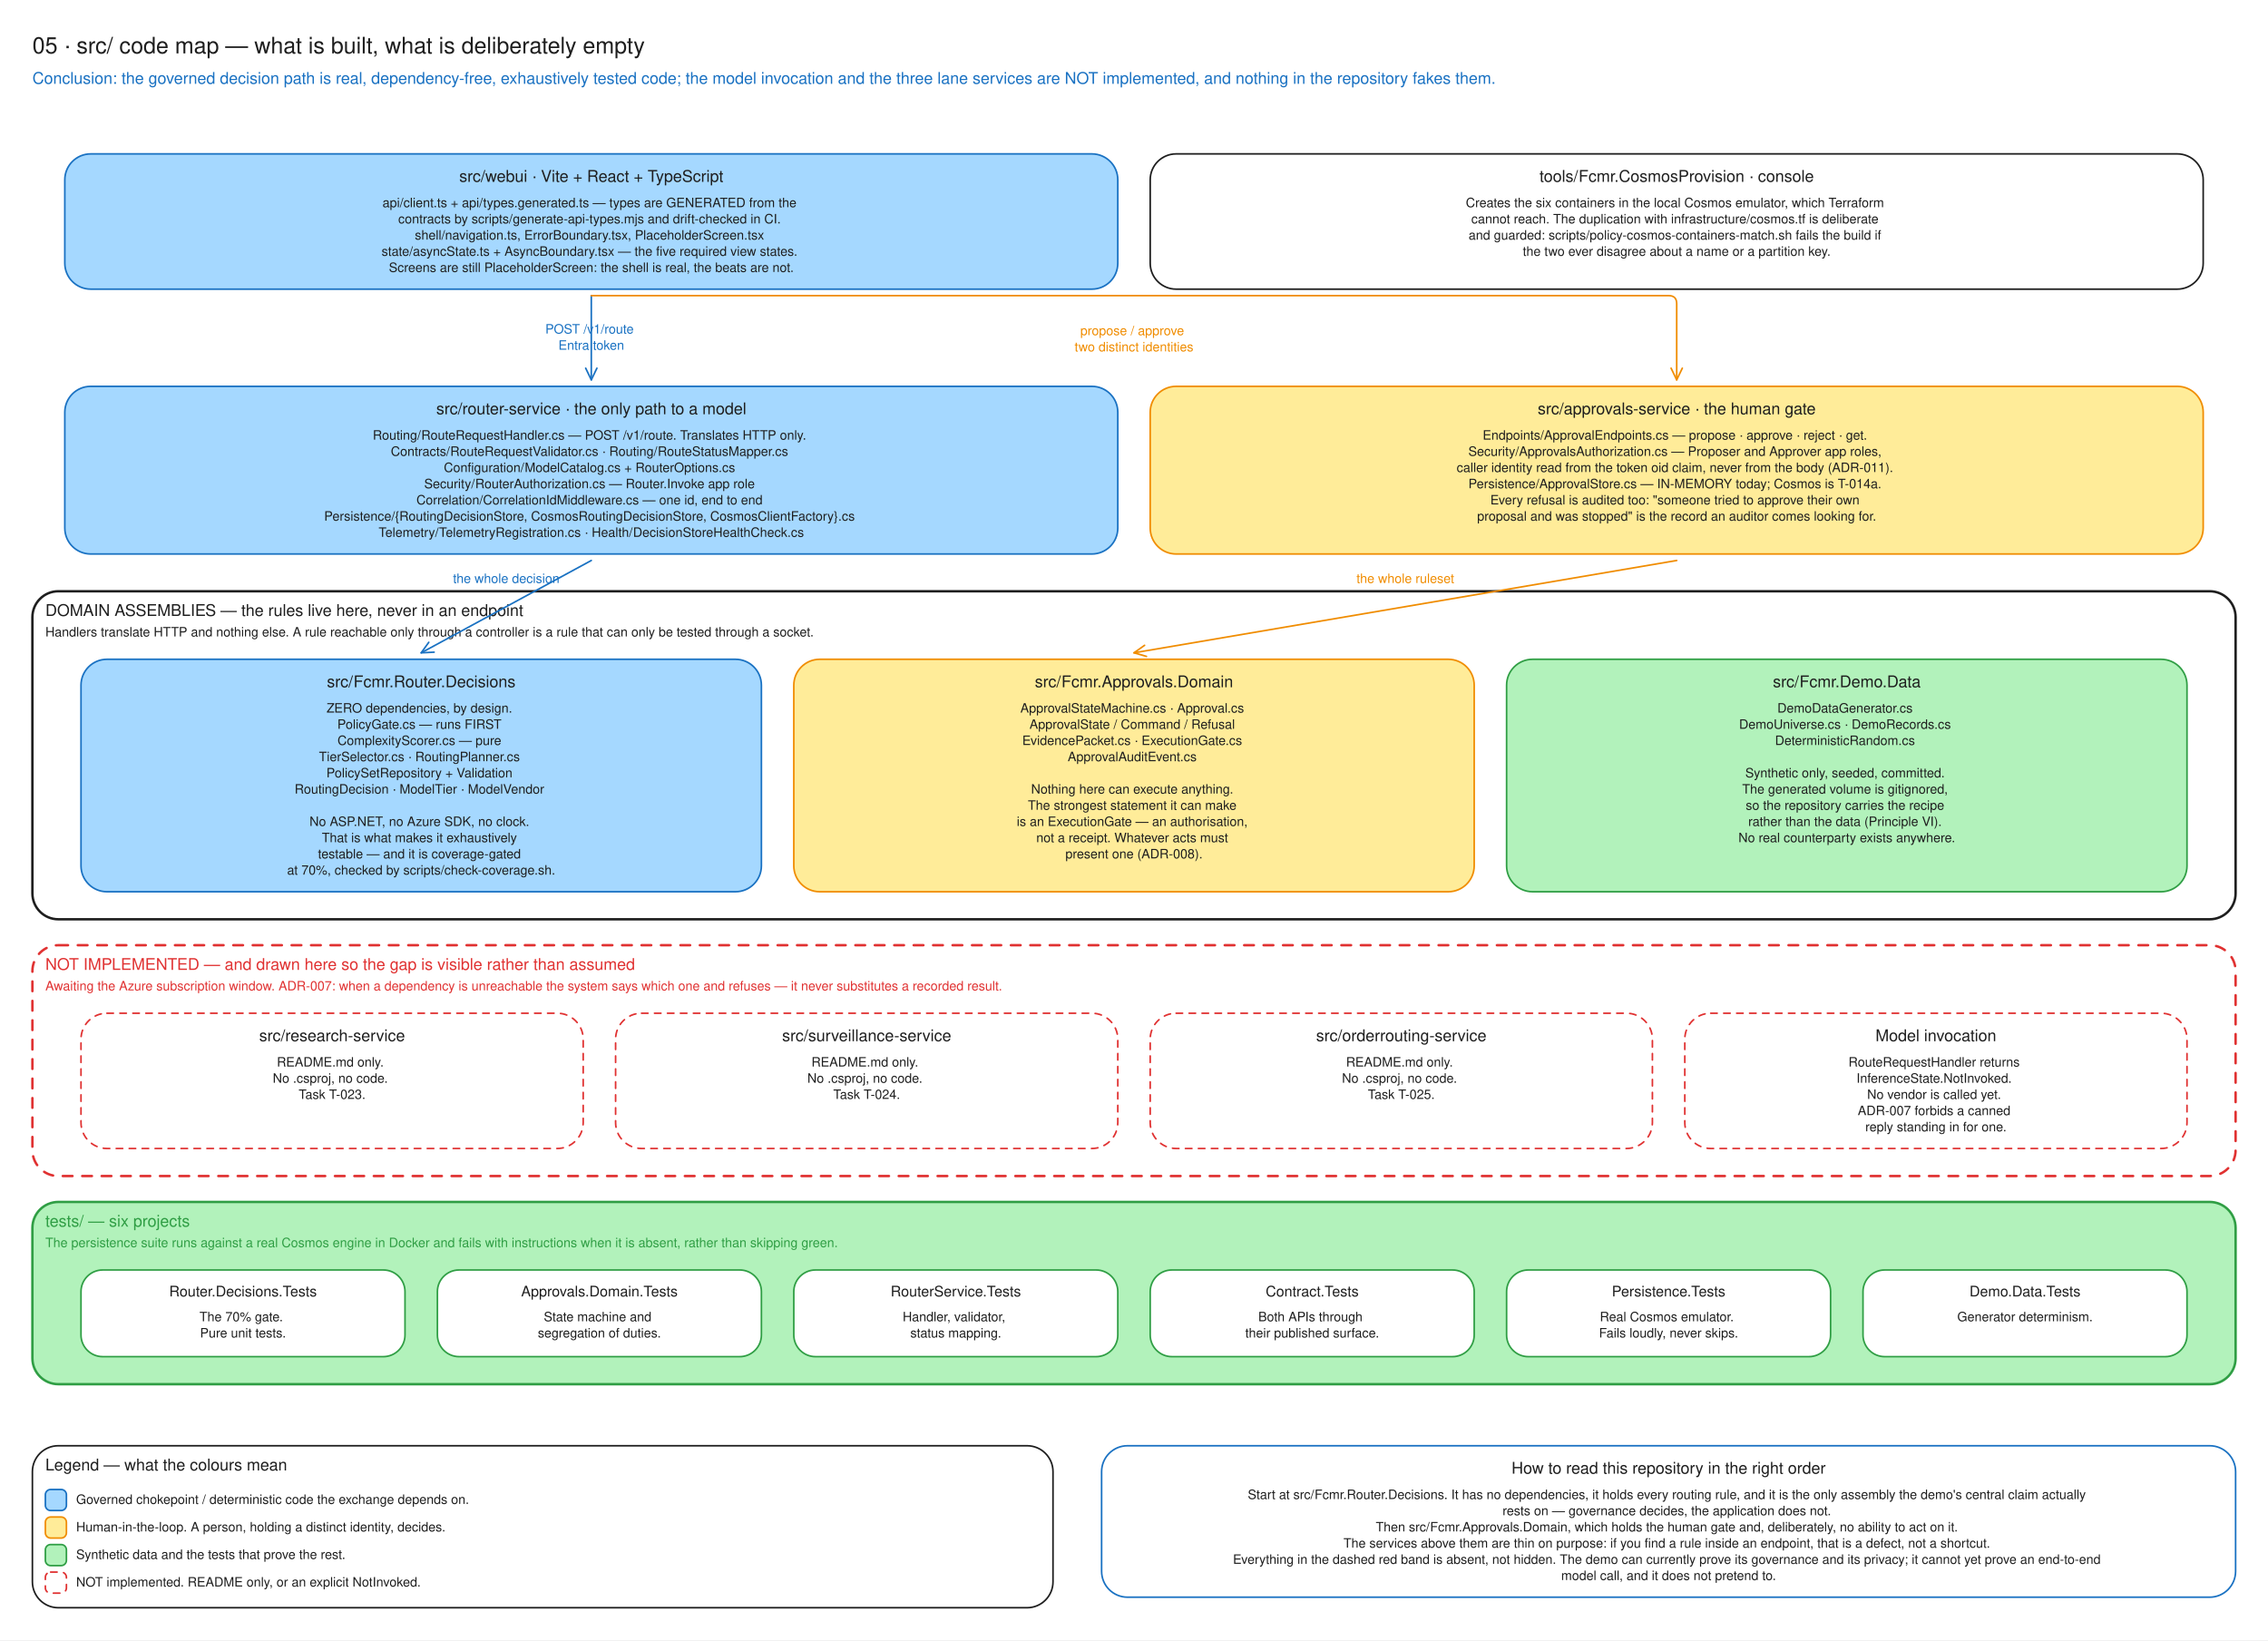
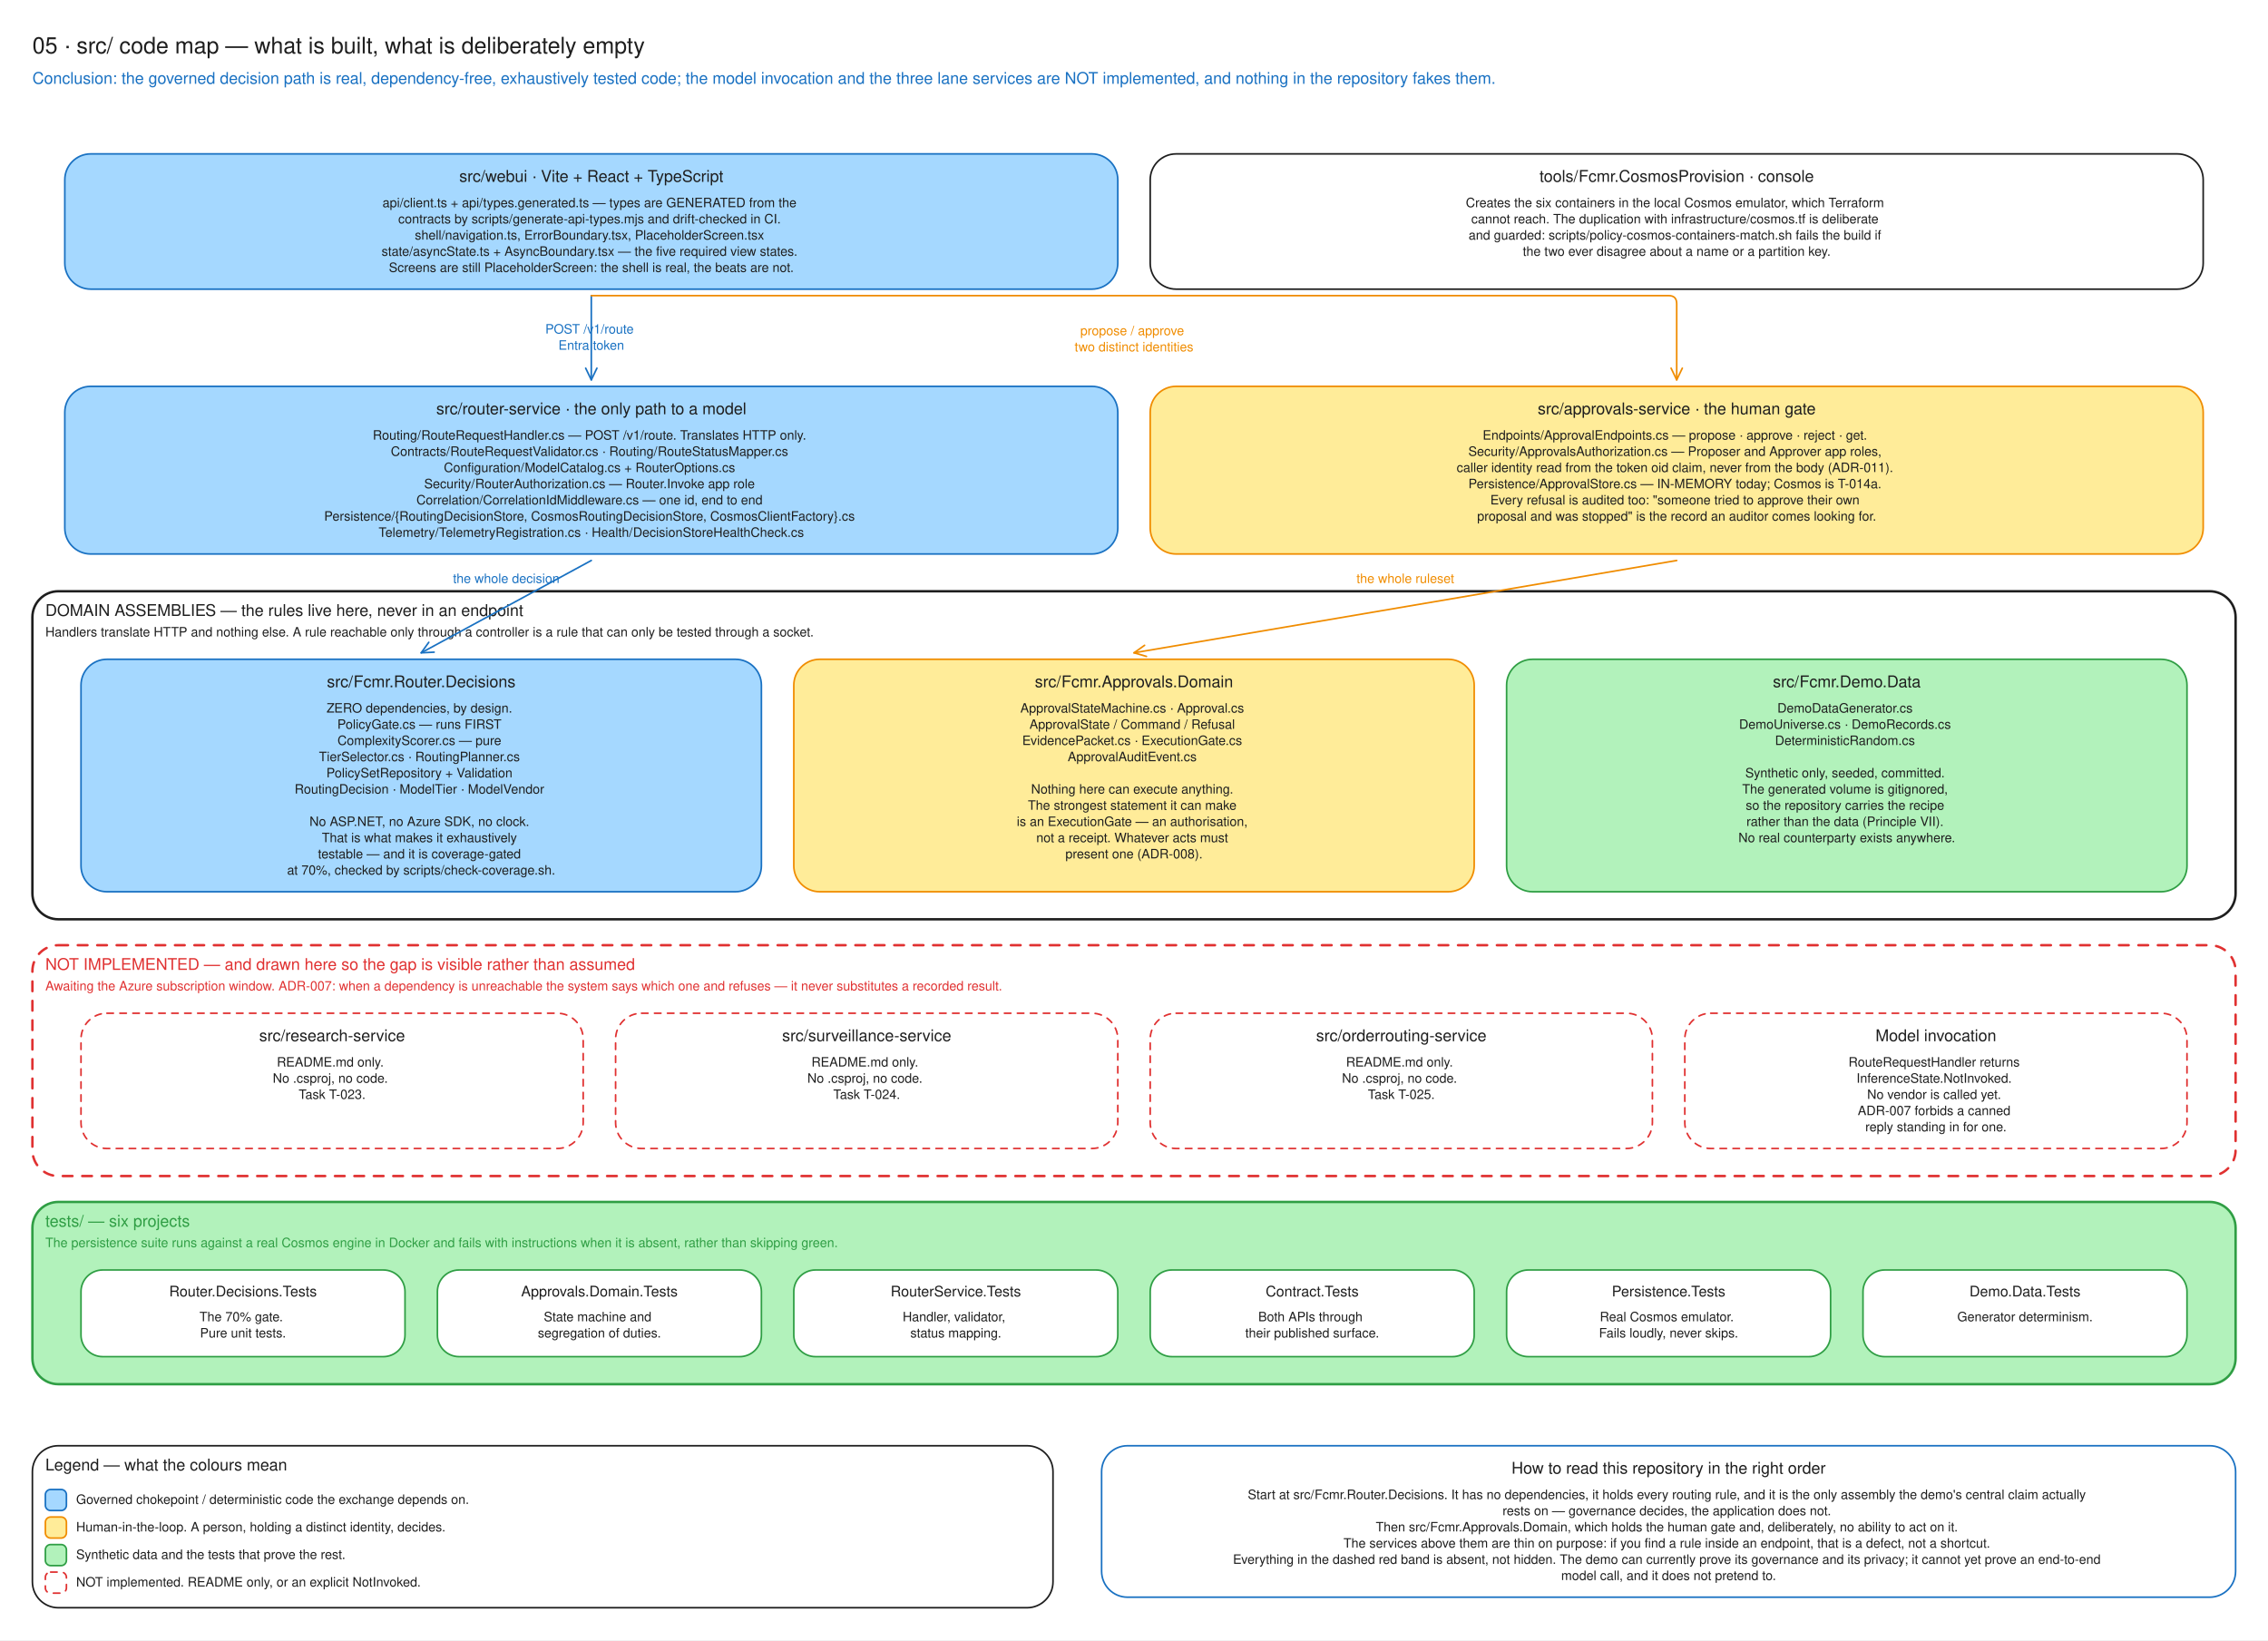
<svg xmlns="http://www.w3.org/2000/svg" width="2800" height="2025" viewBox="40 20 2800 2025">
  <rect x="40" y="20" width="2800" height="2025" fill="#ffffff" />
  <text font-family="'Helvetica Neue', Helvetica, Arial, 'Segoe UI', sans-serif" font-size="28" fill="#1e1e1e" text-anchor="start" style="white-space:pre">
    <tspan x="80" y="85.9">05 · src/ code map — what is built, what is deliberately empty</tspan>
  </text>
  <text font-family="'Helvetica Neue', Helvetica, Arial, 'Segoe UI', sans-serif" font-size="20" fill="#1971c2" text-anchor="start" style="white-space:pre">
    <tspan x="80" y="123.5">Conclusion: the governed decision path is real, dependency-free, exhaustively tested code; the model invocation and the three lane services are NOT implemented, and nothing in the repository fakes them.</tspan>
  </text>
  <rect x="120" y="210" width="1300" height="167" rx="32" ry="32" fill="#a5d8ff" stroke="#1971c2" stroke-width="2" stroke-linecap="round" stroke-linejoin="round" />
  <text font-family="'Helvetica Neue', Helvetica, Arial, 'Segoe UI', sans-serif" font-size="20" fill="#1e1e1e" text-anchor="middle" style="white-space:pre">
    <tspan x="770" y="244.5">src/webui  ·  Vite + React + TypeScript</tspan>
  </text>
  <text font-family="'Helvetica Neue', Helvetica, Arial, 'Segoe UI', sans-serif" font-size="16" fill="#1e1e1e" text-anchor="middle" style="white-space:pre">
    <tspan x="770" y="275.8">api/client.ts + api/types.generated.ts — types are GENERATED from the</tspan>
    <tspan x="770" y="295.8">contracts by scripts/generate-api-types.mjs and drift-checked in CI.</tspan>
    <tspan x="770" y="315.8">shell/navigation.ts, ErrorBoundary.tsx, PlaceholderScreen.tsx</tspan>
    <tspan x="770" y="335.8">state/asyncState.ts + AsyncBoundary.tsx — the five required view states.</tspan>
    <tspan x="770" y="355.8">Screens are still PlaceholderScreen: the shell is real, the beats are not.</tspan>
  </text>
  <rect x="1460" y="210" width="1300" height="167" rx="32" ry="32" fill="#ffffff" stroke="#1e1e1e" stroke-width="2" stroke-linecap="round" stroke-linejoin="round" />
  <text font-family="'Helvetica Neue', Helvetica, Arial, 'Segoe UI', sans-serif" font-size="20" fill="#1e1e1e" text-anchor="middle" style="white-space:pre">
    <tspan x="2110" y="244.5">tools/Fcmr.CosmosProvision  ·  console</tspan>
  </text>
  <text font-family="'Helvetica Neue', Helvetica, Arial, 'Segoe UI', sans-serif" font-size="16" fill="#1e1e1e" text-anchor="middle" style="white-space:pre">
    <tspan x="2110" y="275.8">Creates the six containers in the local Cosmos emulator, which Terraform</tspan>
    <tspan x="2110" y="295.8">cannot reach. The duplication with infrastructure/cosmos.tf is deliberate</tspan>
    <tspan x="2110" y="315.8">and guarded: scripts/policy-cosmos-containers-match.sh fails the build if</tspan>
    <tspan x="2110" y="335.8">the two ever disagree about a name or a partition key.</tspan>
  </text>
  <rect x="120" y="497" width="1300" height="207" rx="32" ry="32" fill="#a5d8ff" stroke="#1971c2" stroke-width="2" stroke-linecap="round" stroke-linejoin="round" />
  <text font-family="'Helvetica Neue', Helvetica, Arial, 'Segoe UI', sans-serif" font-size="20" fill="#1e1e1e" text-anchor="middle" style="white-space:pre">
    <tspan x="770" y="531.5">src/router-service  ·  the only path to a model</tspan>
  </text>
  <text font-family="'Helvetica Neue', Helvetica, Arial, 'Segoe UI', sans-serif" font-size="16" fill="#1e1e1e" text-anchor="middle" style="white-space:pre">
    <tspan x="770" y="562.8">Routing/RouteRequestHandler.cs — POST /v1/route. Translates HTTP only.</tspan>
    <tspan x="770" y="582.8">Contracts/RouteRequestValidator.cs · Routing/RouteStatusMapper.cs</tspan>
    <tspan x="770" y="602.8">Configuration/ModelCatalog.cs + RouterOptions.cs</tspan>
    <tspan x="770" y="622.8">Security/RouterAuthorization.cs — Router.Invoke app role</tspan>
    <tspan x="770" y="642.8">Correlation/CorrelationIdMiddleware.cs — one id, end to end</tspan>
    <tspan x="770" y="662.8">Persistence/{RoutingDecisionStore, CosmosRoutingDecisionStore, CosmosClientFactory}.cs</tspan>
    <tspan x="770" y="682.8">Telemetry/TelemetryRegistration.cs · Health/DecisionStoreHealthCheck.cs</tspan>
  </text>
  <rect x="1460" y="497" width="1300" height="207" rx="32" ry="32" fill="#ffec99" stroke="#f08c00" stroke-width="2" stroke-linecap="round" stroke-linejoin="round" />
  <text font-family="'Helvetica Neue', Helvetica, Arial, 'Segoe UI', sans-serif" font-size="20" fill="#1e1e1e" text-anchor="middle" style="white-space:pre">
    <tspan x="2110" y="531.5">src/approvals-service  ·  the human gate</tspan>
  </text>
  <text font-family="'Helvetica Neue', Helvetica, Arial, 'Segoe UI', sans-serif" font-size="16" fill="#1e1e1e" text-anchor="middle" style="white-space:pre">
    <tspan x="2110" y="562.8">Endpoints/ApprovalEndpoints.cs — propose · approve · reject · get.</tspan>
    <tspan x="2110" y="582.8">Security/ApprovalsAuthorization.cs — Proposer and Approver app roles,</tspan>
    <tspan x="2110" y="602.8">caller identity read from the token oid claim, never from the body (ADR-011).</tspan>
    <tspan x="2110" y="622.8">Persistence/ApprovalStore.cs — IN-MEMORY today; Cosmos is T-014a.</tspan>
    <tspan x="2110" y="642.8">Every refusal is audited too: "someone tried to approve their own</tspan>
    <tspan x="2110" y="662.8">proposal and was stopped" is the record an auditor comes looking for.</tspan>
  </text>
  <rect x="80" y="750" width="2720" height="405" rx="32" ry="32" fill="#ffffff" stroke="#1e1e1e" stroke-width="3" stroke-linecap="round" stroke-linejoin="round" />
  <text font-family="'Helvetica Neue', Helvetica, Arial, 'Segoe UI', sans-serif" font-size="20" fill="#1e1e1e" text-anchor="start" style="white-space:pre">
    <tspan x="96" y="780.5">DOMAIN ASSEMBLIES — the rules live here, never in an endpoint</tspan>
  </text>
  <text font-family="'Helvetica Neue', Helvetica, Arial, 'Segoe UI', sans-serif" font-size="16" fill="#1e1e1e" text-anchor="start" style="white-space:pre">
    <tspan x="96" y="805.8">Handlers translate HTTP and nothing else. A rule reachable only through a controller is a rule that can only be tested through a socket.</tspan>
  </text>
  <rect x="140" y="834" width="840" height="287" rx="32" ry="32" fill="#a5d8ff" stroke="#1971c2" stroke-width="2" stroke-linecap="round" stroke-linejoin="round" />
  <text font-family="'Helvetica Neue', Helvetica, Arial, 'Segoe UI', sans-serif" font-size="20" fill="#1e1e1e" text-anchor="middle" style="white-space:pre">
    <tspan x="560" y="868.5">src/Fcmr.Router.Decisions</tspan>
  </text>
  <text font-family="'Helvetica Neue', Helvetica, Arial, 'Segoe UI', sans-serif" font-size="16" fill="#1e1e1e" text-anchor="middle" style="white-space:pre">
    <tspan x="560" y="899.8">ZERO dependencies, by design.</tspan>
    <tspan x="560" y="919.8">PolicyGate.cs — runs FIRST</tspan>
    <tspan x="560" y="939.8">ComplexityScorer.cs — pure</tspan>
    <tspan x="560" y="959.8">TierSelector.cs · RoutingPlanner.cs</tspan>
    <tspan x="560" y="979.8">PolicySetRepository + Validation</tspan>
    <tspan x="560" y="999.8">RoutingDecision · ModelTier · ModelVendor</tspan>
    <tspan x="560" y="1019.8" />
    <tspan x="560" y="1039.8">No ASP.NET, no Azure SDK, no clock.</tspan>
    <tspan x="560" y="1059.8">That is what makes it exhaustively</tspan>
    <tspan x="560" y="1079.8">testable — and it is coverage-gated</tspan>
    <tspan x="560" y="1099.8">at 70%, checked by scripts/check-coverage.sh.</tspan>
  </text>
  <rect x="1020" y="834" width="840" height="287" rx="32" ry="32" fill="#ffec99" stroke="#f08c00" stroke-width="2" stroke-linecap="round" stroke-linejoin="round" />
  <text font-family="'Helvetica Neue', Helvetica, Arial, 'Segoe UI', sans-serif" font-size="20" fill="#1e1e1e" text-anchor="middle" style="white-space:pre">
    <tspan x="1440" y="868.5">src/Fcmr.Approvals.Domain</tspan>
  </text>
  <text font-family="'Helvetica Neue', Helvetica, Arial, 'Segoe UI', sans-serif" font-size="16" fill="#1e1e1e" text-anchor="middle" style="white-space:pre">
    <tspan x="1440" y="899.8">ApprovalStateMachine.cs · Approval.cs</tspan>
    <tspan x="1440" y="919.8">ApprovalState / Command / Refusal</tspan>
    <tspan x="1440" y="939.8">EvidencePacket.cs · ExecutionGate.cs</tspan>
    <tspan x="1440" y="959.8">ApprovalAuditEvent.cs</tspan>
    <tspan x="1440" y="979.8" />
    <tspan x="1440" y="999.8">Nothing here can execute anything.</tspan>
    <tspan x="1440" y="1019.8">The strongest statement it can make</tspan>
    <tspan x="1440" y="1039.8">is an ExecutionGate — an authorisation,</tspan>
    <tspan x="1440" y="1059.8">not a receipt. Whatever acts must</tspan>
    <tspan x="1440" y="1079.8">present one (ADR-008).</tspan>
  </text>
  <rect x="1900" y="834" width="840" height="287" rx="32" ry="32" fill="#b2f2bb" stroke="#2f9e44" stroke-width="2" stroke-linecap="round" stroke-linejoin="round" />
  <text font-family="'Helvetica Neue', Helvetica, Arial, 'Segoe UI', sans-serif" font-size="20" fill="#1e1e1e" text-anchor="middle" style="white-space:pre">
    <tspan x="2320" y="868.5">src/Fcmr.Demo.Data</tspan>
  </text>
  <text font-family="'Helvetica Neue', Helvetica, Arial, 'Segoe UI', sans-serif" font-size="16" fill="#1e1e1e" text-anchor="middle" style="white-space:pre">
    <tspan x="2320" y="899.8">DemoDataGenerator.cs</tspan>
    <tspan x="2320" y="919.8">DemoUniverse.cs · DemoRecords.cs</tspan>
    <tspan x="2320" y="939.8">DeterministicRandom.cs</tspan>
    <tspan x="2320" y="959.8" />
    <tspan x="2320" y="979.8">Synthetic only, seeded, committed.</tspan>
    <tspan x="2320" y="999.8">The generated volume is gitignored,</tspan>
    <tspan x="2320" y="1019.8">so the repository carries the recipe</tspan>
-     <tspan x="2320" y="1039.8">rather than the data (Principle VI).</tspan>
+     <tspan x="2320" y="1039.8">rather than the data (Principle VII).</tspan>
    <tspan x="2320" y="1059.8">No real counterparty exists anywhere.</tspan>
  </text>
  <rect x="80" y="1187" width="2720" height="285" rx="32" ry="32" fill="#ffffff" stroke="#e03131" stroke-width="3" stroke-dasharray="12 12" stroke-linecap="round" stroke-linejoin="round" />
  <text font-family="'Helvetica Neue', Helvetica, Arial, 'Segoe UI', sans-serif" font-size="20" fill="#e03131" text-anchor="start" style="white-space:pre">
    <tspan x="96" y="1217.5">NOT IMPLEMENTED — and drawn here so the gap is visible rather than assumed</tspan>
  </text>
  <text font-family="'Helvetica Neue', Helvetica, Arial, 'Segoe UI', sans-serif" font-size="16" fill="#e03131" text-anchor="start" style="white-space:pre">
    <tspan x="96" y="1242.8">Awaiting the Azure subscription window. ADR-007: when a dependency is unreachable the system says which one and refuses — it never substitutes a recorded result.</tspan>
  </text>
  <rect x="140" y="1271" width="620" height="167" rx="32" ry="32" fill="#ffffff" stroke="#e03131" stroke-width="2" stroke-dasharray="8 8" stroke-linecap="round" stroke-linejoin="round" />
  <text font-family="'Helvetica Neue', Helvetica, Arial, 'Segoe UI', sans-serif" font-size="20" fill="#1e1e1e" text-anchor="middle" style="white-space:pre">
    <tspan x="450" y="1305.5">src/research-service</tspan>
  </text>
  <text font-family="'Helvetica Neue', Helvetica, Arial, 'Segoe UI', sans-serif" font-size="16" fill="#1e1e1e" text-anchor="middle" style="white-space:pre">
    <tspan x="450" y="1336.8">README.md only.</tspan>
    <tspan x="450" y="1356.8">No .csproj, no code.</tspan>
    <tspan x="450" y="1376.8">Task T-023.</tspan>
  </text>
  <rect x="800" y="1271" width="620" height="167" rx="32" ry="32" fill="#ffffff" stroke="#e03131" stroke-width="2" stroke-dasharray="8 8" stroke-linecap="round" stroke-linejoin="round" />
  <text font-family="'Helvetica Neue', Helvetica, Arial, 'Segoe UI', sans-serif" font-size="20" fill="#1e1e1e" text-anchor="middle" style="white-space:pre">
    <tspan x="1110" y="1305.5">src/surveillance-service</tspan>
  </text>
  <text font-family="'Helvetica Neue', Helvetica, Arial, 'Segoe UI', sans-serif" font-size="16" fill="#1e1e1e" text-anchor="middle" style="white-space:pre">
    <tspan x="1110" y="1336.8">README.md only.</tspan>
    <tspan x="1110" y="1356.8">No .csproj, no code.</tspan>
    <tspan x="1110" y="1376.8">Task T-024.</tspan>
  </text>
  <rect x="1460" y="1271" width="620" height="167" rx="32" ry="32" fill="#ffffff" stroke="#e03131" stroke-width="2" stroke-dasharray="8 8" stroke-linecap="round" stroke-linejoin="round" />
  <text font-family="'Helvetica Neue', Helvetica, Arial, 'Segoe UI', sans-serif" font-size="20" fill="#1e1e1e" text-anchor="middle" style="white-space:pre">
    <tspan x="1770" y="1305.5">src/orderrouting-service</tspan>
  </text>
  <text font-family="'Helvetica Neue', Helvetica, Arial, 'Segoe UI', sans-serif" font-size="16" fill="#1e1e1e" text-anchor="middle" style="white-space:pre">
    <tspan x="1770" y="1336.8">README.md only.</tspan>
    <tspan x="1770" y="1356.8">No .csproj, no code.</tspan>
    <tspan x="1770" y="1376.8">Task T-025.</tspan>
  </text>
  <rect x="2120" y="1271" width="620" height="167" rx="32" ry="32" fill="#ffffff" stroke="#e03131" stroke-width="2" stroke-dasharray="8 8" stroke-linecap="round" stroke-linejoin="round" />
  <text font-family="'Helvetica Neue', Helvetica, Arial, 'Segoe UI', sans-serif" font-size="20" fill="#1e1e1e" text-anchor="middle" style="white-space:pre">
    <tspan x="2430" y="1305.5">Model invocation</tspan>
  </text>
  <text font-family="'Helvetica Neue', Helvetica, Arial, 'Segoe UI', sans-serif" font-size="16" fill="#1e1e1e" text-anchor="middle" style="white-space:pre">
    <tspan x="2430" y="1336.8">RouteRequestHandler returns</tspan>
    <tspan x="2430" y="1356.8">InferenceState.NotInvoked.</tspan>
    <tspan x="2430" y="1376.8">No vendor is called yet.</tspan>
    <tspan x="2430" y="1396.8">ADR-007 forbids a canned</tspan>
    <tspan x="2430" y="1416.8">reply standing in for one.</tspan>
  </text>
  <rect x="80" y="1504" width="2720" height="225" rx="32" ry="32" fill="#b2f2bb" stroke="#2f9e44" stroke-width="3" stroke-linecap="round" stroke-linejoin="round" />
  <text font-family="'Helvetica Neue', Helvetica, Arial, 'Segoe UI', sans-serif" font-size="20" fill="#2f9e44" text-anchor="start" style="white-space:pre">
    <tspan x="96" y="1534.5">tests/ — six projects</tspan>
  </text>
  <text font-family="'Helvetica Neue', Helvetica, Arial, 'Segoe UI', sans-serif" font-size="16" fill="#2f9e44" text-anchor="start" style="white-space:pre">
    <tspan x="96" y="1559.8">The persistence suite runs against a real Cosmos engine in Docker and fails with instructions when it is absent, rather than skipping green.</tspan>
  </text>
  <rect x="140" y="1588" width="400" height="107" rx="26.75" ry="26.75" fill="#ffffff" stroke="#2f9e44" stroke-width="2" stroke-linecap="round" stroke-linejoin="round" />
  <text font-family="'Helvetica Neue', Helvetica, Arial, 'Segoe UI', sans-serif" font-size="18" fill="#1e1e1e" text-anchor="middle" style="white-space:pre">
    <tspan x="340" y="1620.65">Router.Decisions.Tests</tspan>
  </text>
  <text font-family="'Helvetica Neue', Helvetica, Arial, 'Segoe UI', sans-serif" font-size="16" fill="#1e1e1e" text-anchor="middle" style="white-space:pre">
    <tspan x="340" y="1651.3">The 70% gate.</tspan>
    <tspan x="340" y="1671.3">Pure unit tests.</tspan>
  </text>
  <rect x="580" y="1588" width="400" height="107" rx="26.75" ry="26.75" fill="#ffffff" stroke="#2f9e44" stroke-width="2" stroke-linecap="round" stroke-linejoin="round" />
  <text font-family="'Helvetica Neue', Helvetica, Arial, 'Segoe UI', sans-serif" font-size="18" fill="#1e1e1e" text-anchor="middle" style="white-space:pre">
    <tspan x="780" y="1620.65">Approvals.Domain.Tests</tspan>
  </text>
  <text font-family="'Helvetica Neue', Helvetica, Arial, 'Segoe UI', sans-serif" font-size="16" fill="#1e1e1e" text-anchor="middle" style="white-space:pre">
    <tspan x="780" y="1651.3">State machine and</tspan>
    <tspan x="780" y="1671.3">segregation of duties.</tspan>
  </text>
  <rect x="1020" y="1588" width="400" height="107" rx="26.75" ry="26.75" fill="#ffffff" stroke="#2f9e44" stroke-width="2" stroke-linecap="round" stroke-linejoin="round" />
  <text font-family="'Helvetica Neue', Helvetica, Arial, 'Segoe UI', sans-serif" font-size="18" fill="#1e1e1e" text-anchor="middle" style="white-space:pre">
    <tspan x="1220" y="1620.65">RouterService.Tests</tspan>
  </text>
  <text font-family="'Helvetica Neue', Helvetica, Arial, 'Segoe UI', sans-serif" font-size="16" fill="#1e1e1e" text-anchor="middle" style="white-space:pre">
    <tspan x="1220" y="1651.3">Handler, validator,</tspan>
    <tspan x="1220" y="1671.3">status mapping.</tspan>
  </text>
  <rect x="1460" y="1588" width="400" height="107" rx="26.75" ry="26.75" fill="#ffffff" stroke="#2f9e44" stroke-width="2" stroke-linecap="round" stroke-linejoin="round" />
  <text font-family="'Helvetica Neue', Helvetica, Arial, 'Segoe UI', sans-serif" font-size="18" fill="#1e1e1e" text-anchor="middle" style="white-space:pre">
    <tspan x="1660" y="1620.65">Contract.Tests</tspan>
  </text>
  <text font-family="'Helvetica Neue', Helvetica, Arial, 'Segoe UI', sans-serif" font-size="16" fill="#1e1e1e" text-anchor="middle" style="white-space:pre">
    <tspan x="1660" y="1651.3">Both APIs through</tspan>
    <tspan x="1660" y="1671.3">their published surface.</tspan>
  </text>
  <rect x="1900" y="1588" width="400" height="107" rx="26.75" ry="26.75" fill="#ffffff" stroke="#2f9e44" stroke-width="2" stroke-linecap="round" stroke-linejoin="round" />
  <text font-family="'Helvetica Neue', Helvetica, Arial, 'Segoe UI', sans-serif" font-size="18" fill="#1e1e1e" text-anchor="middle" style="white-space:pre">
    <tspan x="2100" y="1620.65">Persistence.Tests</tspan>
  </text>
  <text font-family="'Helvetica Neue', Helvetica, Arial, 'Segoe UI', sans-serif" font-size="16" fill="#1e1e1e" text-anchor="middle" style="white-space:pre">
    <tspan x="2100" y="1651.3">Real Cosmos emulator.</tspan>
    <tspan x="2100" y="1671.3">Fails loudly, never skips.</tspan>
  </text>
  <rect x="2340" y="1588" width="400" height="107" rx="26.75" ry="26.75" fill="#ffffff" stroke="#2f9e44" stroke-width="2" stroke-linecap="round" stroke-linejoin="round" />
  <text font-family="'Helvetica Neue', Helvetica, Arial, 'Segoe UI', sans-serif" font-size="18" fill="#1e1e1e" text-anchor="middle" style="white-space:pre">
    <tspan x="2540" y="1620.65">Demo.Data.Tests</tspan>
  </text>
  <text font-family="'Helvetica Neue', Helvetica, Arial, 'Segoe UI', sans-serif" font-size="16" fill="#1e1e1e" text-anchor="middle" style="white-space:pre">
    <tspan x="2540" y="1651.3">Generator determinism.</tspan>
  </text>
  <path d="M 770 385 L 770 489" fill="none" stroke="#1971c2" stroke-width="2" stroke-linecap="round" stroke-linejoin="round" />
  <path d="M 763.06 474.58 L 770 489 L 776.94 474.58" fill="none" stroke="#1971c2" stroke-width="2" stroke-linecap="round" stroke-linejoin="round" />
  <text font-family="'Helvetica Neue', Helvetica, Arial, 'Segoe UI', sans-serif" font-size="16" fill="#1971c2" text-anchor="middle" style="white-space:pre">
    <tspan x="770" y="431.8">POST /v1/route</tspan>
    <tspan x="770" y="451.8">Entra token</tspan>
  </text>
  <path d="M 770 385 L 2100 385 Q 2110 385 2110 395 L 2110 489" fill="none" stroke="#f08c00" stroke-width="2" stroke-linecap="round" stroke-linejoin="round" />
  <path d="M 2103.06 474.58 L 2110 489 L 2116.94 474.58" fill="none" stroke="#f08c00" stroke-width="2" stroke-linecap="round" stroke-linejoin="round" />
  <text font-family="'Helvetica Neue', Helvetica, Arial, 'Segoe UI', sans-serif" font-size="16" fill="#f08c00" text-anchor="middle" style="white-space:pre">
    <tspan x="1440" y="433.8">propose / approve</tspan>
    <tspan x="1440" y="453.8">two distinct identities</tspan>
  </text>
  <path d="M 770 712 L 560 826" fill="none" stroke="#1971c2" stroke-width="2" stroke-linecap="round" stroke-linejoin="round" />
  <path d="M 569.36 813.02 L 560 826 L 575.98 825.22" fill="none" stroke="#1971c2" stroke-width="2" stroke-linecap="round" stroke-linejoin="round" />
  <text font-family="'Helvetica Neue', Helvetica, Arial, 'Segoe UI', sans-serif" font-size="16" fill="#1971c2" text-anchor="middle" style="white-space:pre">
    <tspan x="665" y="739.8">the whole decision</tspan>
  </text>
  <path d="M 2110 712 L 1440 826" fill="none" stroke="#f08c00" stroke-width="2" stroke-linecap="round" stroke-linejoin="round" />
  <path d="M 1453.05 816.74 L 1440 826 L 1455.38 830.43" fill="none" stroke="#f08c00" stroke-width="2" stroke-linecap="round" stroke-linejoin="round" />
  <text font-family="'Helvetica Neue', Helvetica, Arial, 'Segoe UI', sans-serif" font-size="16" fill="#f08c00" text-anchor="middle" style="white-space:pre">
    <tspan x="1775" y="739.8">the whole ruleset</tspan>
  </text>
  <rect x="80" y="1805" width="1260" height="200" rx="32" ry="32" fill="#ffffff" stroke="#1e1e1e" stroke-width="2" stroke-linecap="round" stroke-linejoin="round" />
  <text font-family="'Helvetica Neue', Helvetica, Arial, 'Segoe UI', sans-serif" font-size="20" fill="#1e1e1e" text-anchor="start" style="white-space:pre">
    <tspan x="96" y="1835.5">Legend — what the colours mean</tspan>
  </text>
  <rect x="96" y="1859" width="26" height="26" rx="6.5" ry="6.5" fill="#a5d8ff" stroke="#1971c2" stroke-width="2" stroke-linecap="round" stroke-linejoin="round" />
  <text font-family="'Helvetica Neue', Helvetica, Arial, 'Segoe UI', sans-serif" font-size="16" fill="#1e1e1e" text-anchor="start" style="white-space:pre">
    <tspan x="134" y="1876.8">Governed chokepoint / deterministic code the exchange depends on.</tspan>
  </text>
  <rect x="96" y="1893" width="26" height="26" rx="6.5" ry="6.5" fill="#ffec99" stroke="#f08c00" stroke-width="2" stroke-linecap="round" stroke-linejoin="round" />
  <text font-family="'Helvetica Neue', Helvetica, Arial, 'Segoe UI', sans-serif" font-size="16" fill="#1e1e1e" text-anchor="start" style="white-space:pre">
    <tspan x="134" y="1910.8">Human-in-the-loop. A person, holding a distinct identity, decides.</tspan>
  </text>
  <rect x="96" y="1927" width="26" height="26" rx="6.5" ry="6.5" fill="#b2f2bb" stroke="#2f9e44" stroke-width="2" stroke-linecap="round" stroke-linejoin="round" />
  <text font-family="'Helvetica Neue', Helvetica, Arial, 'Segoe UI', sans-serif" font-size="16" fill="#1e1e1e" text-anchor="start" style="white-space:pre">
    <tspan x="134" y="1944.8">Synthetic data and the tests that prove the rest.</tspan>
  </text>
  <rect x="96" y="1961" width="26" height="26" rx="6.5" ry="6.5" fill="#ffffff" stroke="#e03131" stroke-width="2" stroke-dasharray="8 8" stroke-linecap="round" stroke-linejoin="round" />
  <text font-family="'Helvetica Neue', Helvetica, Arial, 'Segoe UI', sans-serif" font-size="16" fill="#1e1e1e" text-anchor="start" style="white-space:pre">
    <tspan x="134" y="1978.8">NOT implemented. README only, or an explicit NotInvoked.</tspan>
  </text>
  <rect x="1400" y="1805" width="1400" height="187" rx="32" ry="32" fill="#ffffff" stroke="#1971c2" stroke-width="2" stroke-linecap="round" stroke-linejoin="round" />
  <text font-family="'Helvetica Neue', Helvetica, Arial, 'Segoe UI', sans-serif" font-size="20" fill="#1e1e1e" text-anchor="middle" style="white-space:pre">
    <tspan x="2100" y="1839.5">How to read this repository in the right order</tspan>
  </text>
  <text font-family="'Helvetica Neue', Helvetica, Arial, 'Segoe UI', sans-serif" font-size="16" fill="#1e1e1e" text-anchor="middle" style="white-space:pre">
    <tspan x="2100" y="1870.8">Start at src/Fcmr.Router.Decisions. It has no dependencies, it holds every routing rule, and it is the only assembly the demo's central claim actually</tspan>
    <tspan x="2100" y="1890.8">rests on — governance decides, the application does not.</tspan>
    <tspan x="2100" y="1910.8">Then src/Fcmr.Approvals.Domain, which holds the human gate and, deliberately, no ability to act on it.</tspan>
    <tspan x="2100" y="1930.8">The services above them are thin on purpose: if you find a rule inside an endpoint, that is a defect, not a shortcut.</tspan>
    <tspan x="2100" y="1950.8">Everything in the dashed red band is absent, not hidden. The demo can currently prove its governance and its privacy; it cannot yet prove an end-to-end</tspan>
    <tspan x="2100" y="1970.8">model call, and it does not pretend to.</tspan>
  </text>
</svg>
